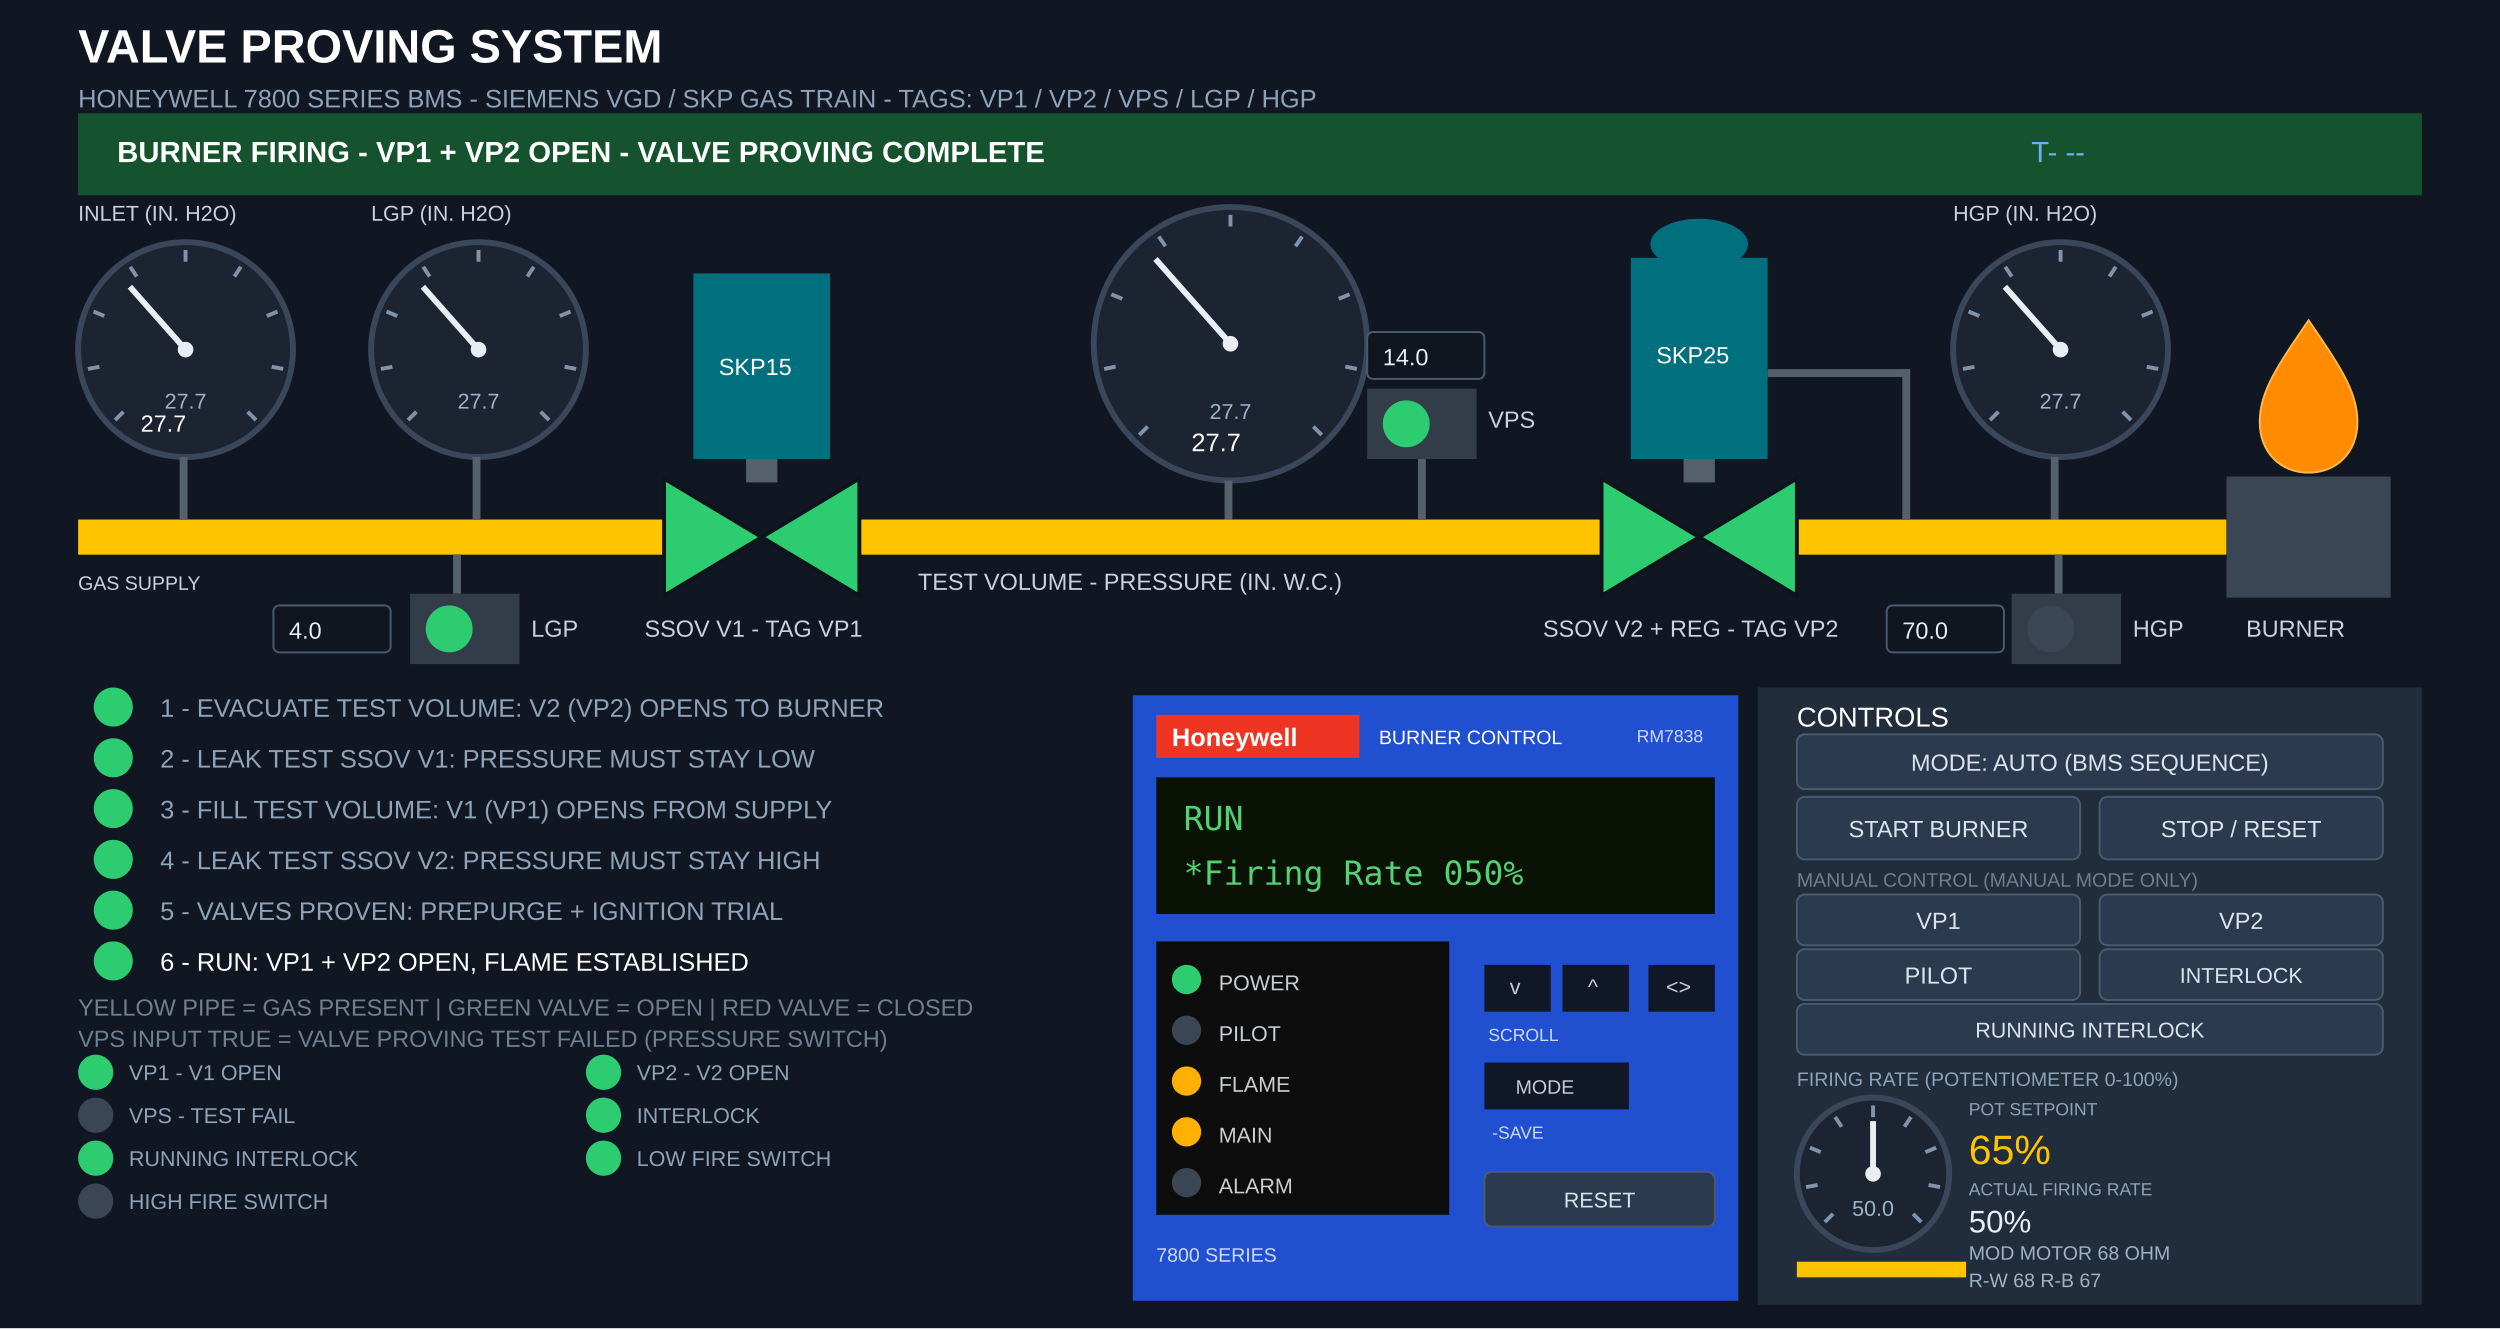
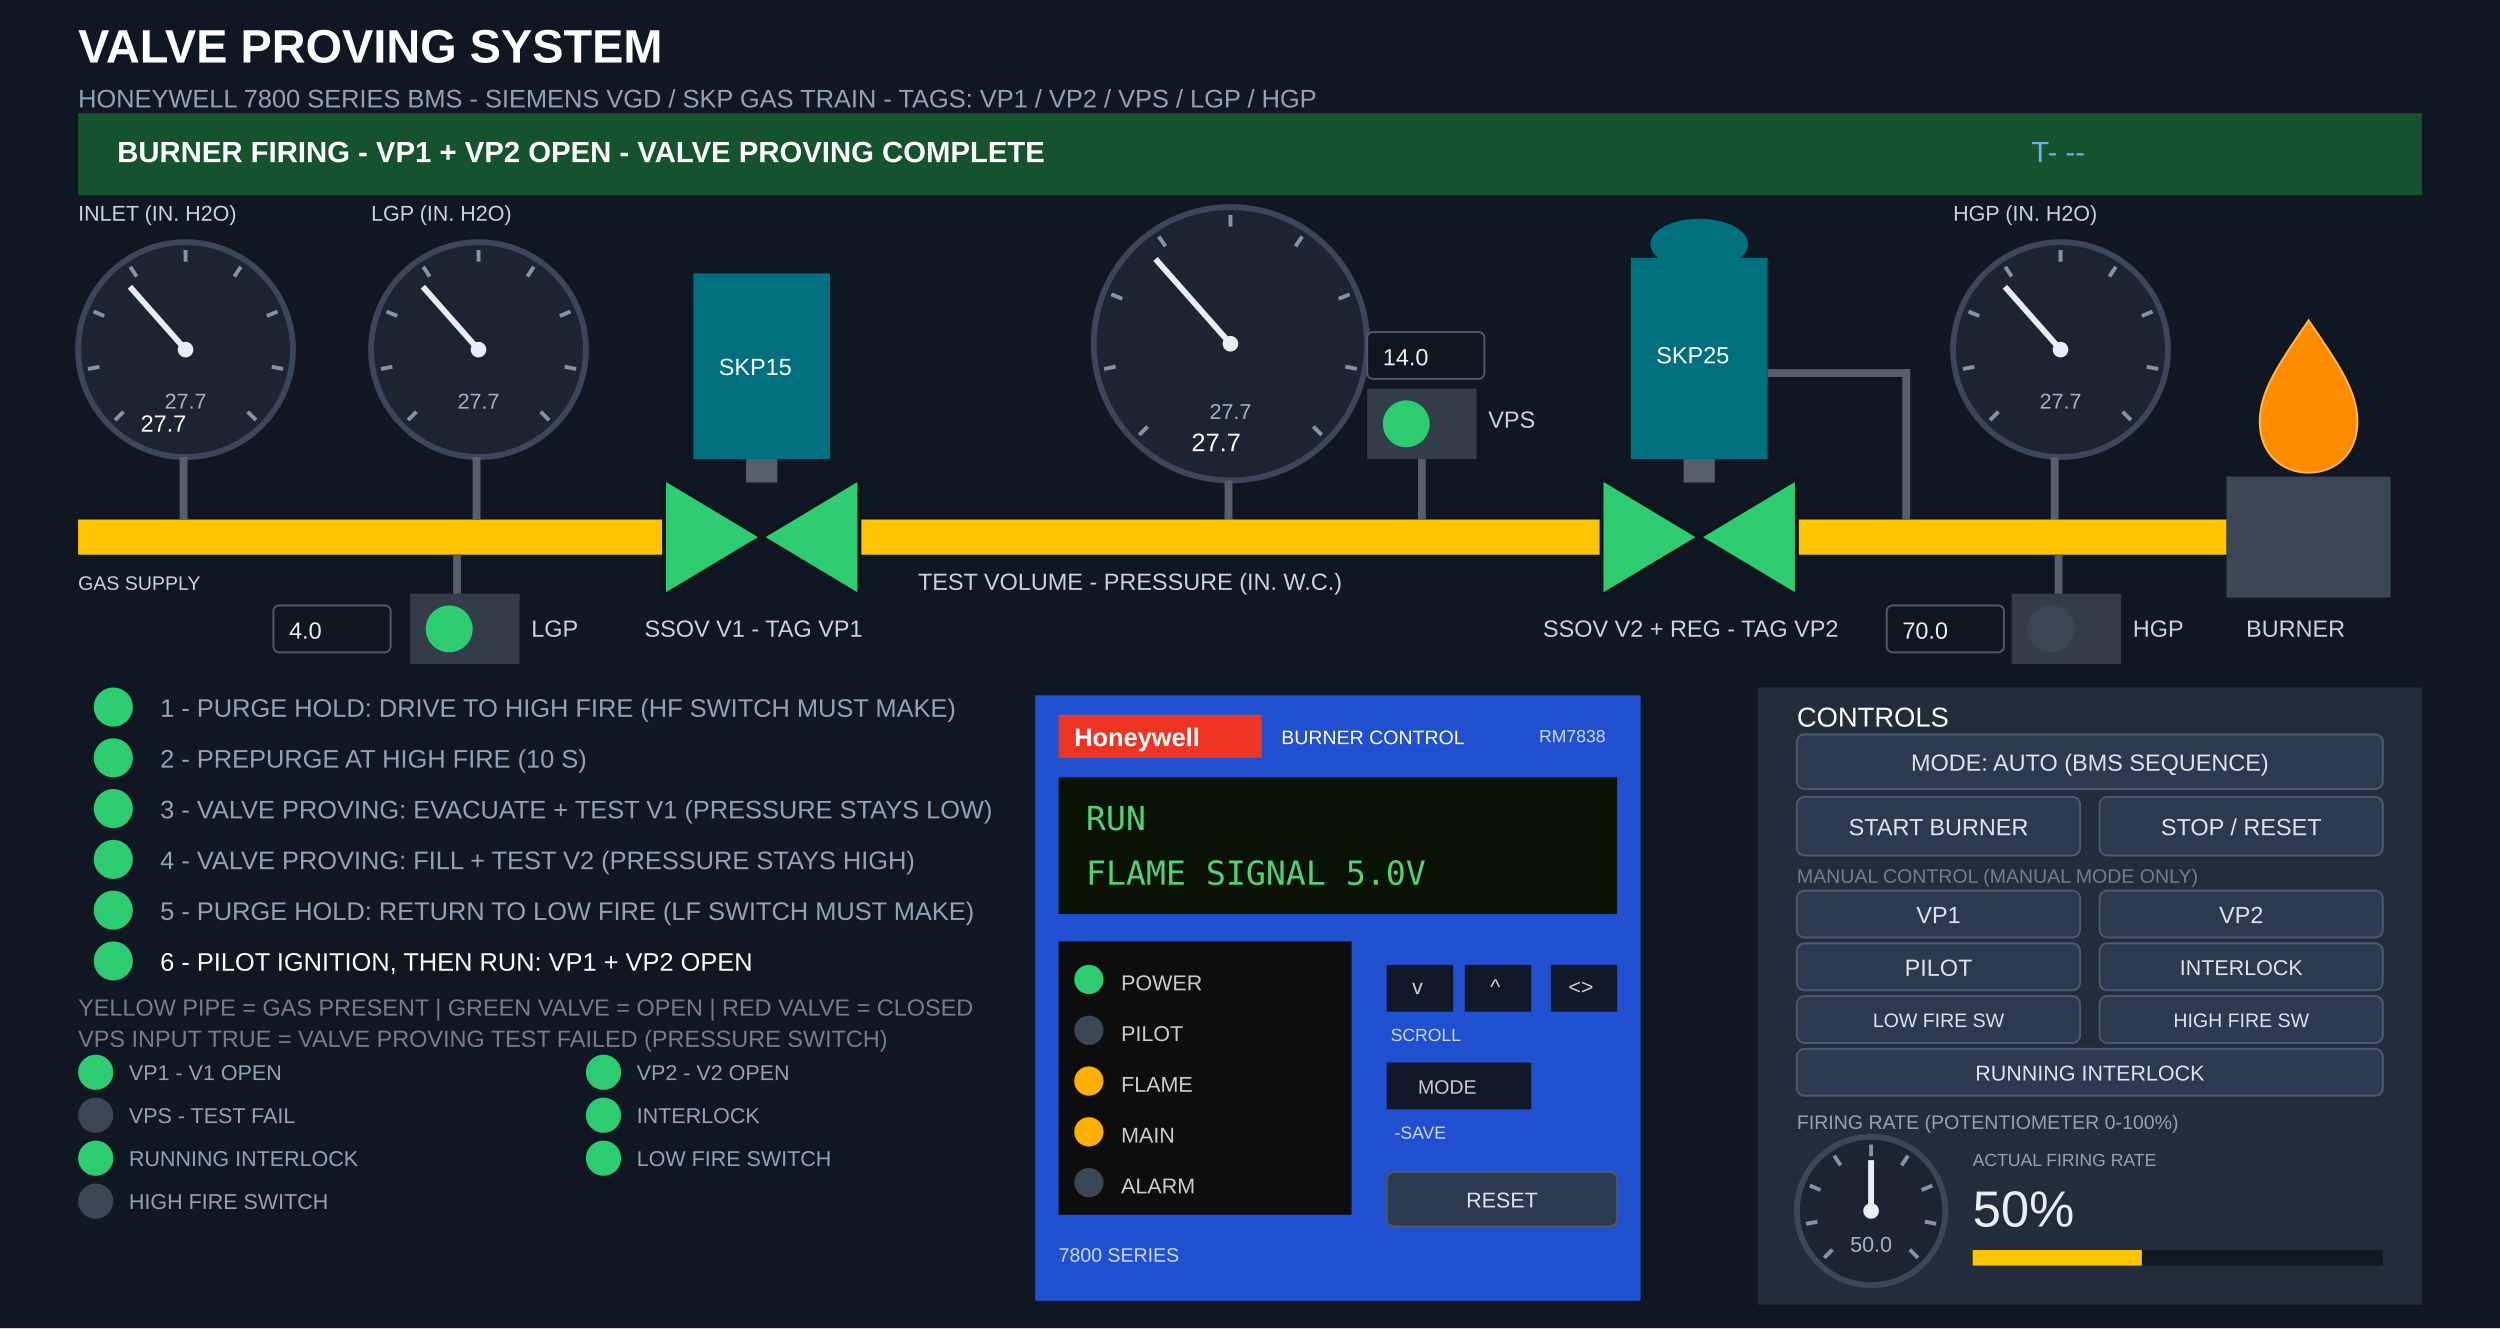
<svg xmlns="http://www.w3.org/2000/svg" width="1280" height="680" viewBox="0 0 1280 680">
  <rect width="1280" height="680" fill="#101722" />
  <text x="40.0" y="32.0" font-size="24.0" fill="#ffffff" font-family="Arial, sans-serif" font-weight="bold">VALVE PROVING SYSTEM</text>
  <text x="40.0" y="55.0" font-size="13.0" fill="#8fa3b8" font-family="Arial, sans-serif">HONEYWELL 7800 SERIES BMS - SIEMENS VGD / SKP GAS TRAIN - TAGS: VP1 / VP2 / VPS / LGP / HGP</text>
  <rect x="40.0" y="58.0" width="1200.0" height="42.0" fill="#14532D" />
  <text x="60.0" y="83.0" font-size="15.0" fill="#ffffff" font-family="Arial, sans-serif" font-weight="bold">BURNER FIRING - VP1 + VP2 OPEN - VALVE PROVING COMPLETE</text>
  <text x="1040.0" y="83.0" font-size="15.0" fill="#65b2ef" font-family="Arial, sans-serif">T- --</text>
  <circle cx="630.0" cy="176.0" r="70.0" fill="#1b2430" stroke="#3a475a" stroke-width="3" />
  <line x1="583.3" y1="222.7" x2="587.6" y2="218.4" stroke="#7f93ab" stroke-width="2" />
  <line x1="565.3" y1="188.9" x2="571.2" y2="187.7" stroke="#7f93ab" stroke-width="2" />
  <line x1="569.0" y1="150.7" x2="574.6" y2="153.0" stroke="#7f93ab" stroke-width="2" />
  <line x1="593.3" y1="121.1" x2="596.7" y2="126.1" stroke="#7f93ab" stroke-width="2" />
  <line x1="630.0" y1="110.0" x2="630.0" y2="116.0" stroke="#7f93ab" stroke-width="2" />
  <line x1="666.7" y1="121.1" x2="663.3" y2="126.1" stroke="#7f93ab" stroke-width="2" />
  <line x1="691.0" y1="150.7" x2="685.4" y2="153.0" stroke="#7f93ab" stroke-width="2" />
  <line x1="694.7" y1="188.9" x2="688.8" y2="187.7" stroke="#7f93ab" stroke-width="2" />
  <line x1="676.7" y1="222.7" x2="672.4" y2="218.4" stroke="#7f93ab" stroke-width="2" />
  <line x1="630.0" y1="176.0" x2="591.6" y2="132.6" stroke="#e8eef4" stroke-width="3" />
  <circle cx="630.0" cy="176.0" r="4" fill="#e8eef4" />
  <text x="630.0" y="214.5" font-size="11" fill="#9fb3c8" font-family="Arial" text-anchor="middle">27.7</text>
  <text x="610.0" y="231.0" font-size="13.0" fill="#ffffff" font-family="Arial, sans-serif">27.7</text>
  <rect x="627.0" y="246.0" width="4.0" height="20.0" fill="#55606c" />
  <text x="40.0" y="113.0" font-size="11.0" fill="#c8d3de" font-family="Arial, sans-serif">INLET (IN. H2O)</text>
  <circle cx="95.0" cy="179.0" r="55.0" fill="#1b2430" stroke="#3a475a" stroke-width="3" />
  <line x1="58.9" y1="215.1" x2="63.2" y2="210.8" stroke="#7f93ab" stroke-width="2" />
  <line x1="45.0" y1="188.9" x2="50.9" y2="187.8" stroke="#7f93ab" stroke-width="2" />
  <line x1="47.9" y1="159.5" x2="53.4" y2="161.8" stroke="#7f93ab" stroke-width="2" />
  <line x1="66.7" y1="136.6" x2="70.0" y2="141.6" stroke="#7f93ab" stroke-width="2" />
  <line x1="95.0" y1="128.0" x2="95.0" y2="134.0" stroke="#7f93ab" stroke-width="2" />
  <line x1="123.3" y1="136.6" x2="120.0" y2="141.6" stroke="#7f93ab" stroke-width="2" />
  <line x1="142.1" y1="159.5" x2="136.6" y2="161.8" stroke="#7f93ab" stroke-width="2" />
  <line x1="145.0" y1="188.9" x2="139.1" y2="187.8" stroke="#7f93ab" stroke-width="2" />
  <line x1="131.1" y1="215.1" x2="126.8" y2="210.8" stroke="#7f93ab" stroke-width="2" />
  <line x1="95.0" y1="179.0" x2="66.5" y2="146.8" stroke="#e8eef4" stroke-width="3" />
  <circle cx="95.0" cy="179.0" r="4" fill="#e8eef4" />
  <text x="95.0" y="209.2" font-size="11" fill="#9fb3c8" font-family="Arial" text-anchor="middle">27.7</text>
  <text x="72.0" y="221.0" font-size="12.0" fill="#ffffff" font-family="Arial, sans-serif">27.7</text>
  <text x="190.0" y="113.0" font-size="11.0" fill="#c8d3de" font-family="Arial, sans-serif">LGP (IN. H2O)</text>
  <circle cx="245.0" cy="179.0" r="55.0" fill="#1b2430" stroke="#3a475a" stroke-width="3" />
  <line x1="208.9" y1="215.1" x2="213.2" y2="210.8" stroke="#7f93ab" stroke-width="2" />
  <line x1="195.0" y1="188.9" x2="200.9" y2="187.8" stroke="#7f93ab" stroke-width="2" />
  <line x1="197.9" y1="159.5" x2="203.4" y2="161.8" stroke="#7f93ab" stroke-width="2" />
  <line x1="216.7" y1="136.6" x2="220.0" y2="141.6" stroke="#7f93ab" stroke-width="2" />
  <line x1="245.0" y1="128.0" x2="245.0" y2="134.0" stroke="#7f93ab" stroke-width="2" />
  <line x1="273.3" y1="136.6" x2="270.0" y2="141.6" stroke="#7f93ab" stroke-width="2" />
  <line x1="292.1" y1="159.5" x2="286.6" y2="161.8" stroke="#7f93ab" stroke-width="2" />
  <line x1="295.0" y1="188.9" x2="289.1" y2="187.8" stroke="#7f93ab" stroke-width="2" />
  <line x1="281.1" y1="215.1" x2="276.8" y2="210.8" stroke="#7f93ab" stroke-width="2" />
  <line x1="245.0" y1="179.0" x2="216.5" y2="146.8" stroke="#e8eef4" stroke-width="3" />
  <circle cx="245.0" cy="179.0" r="4" fill="#e8eef4" />
  <text x="245.0" y="209.2" font-size="11" fill="#9fb3c8" font-family="Arial" text-anchor="middle">27.7</text>
  <text x="1000.0" y="113.0" font-size="11.0" fill="#c8d3de" font-family="Arial, sans-serif">HGP (IN. H2O)</text>
  <circle cx="1055.0" cy="179.0" r="55.0" fill="#1b2430" stroke="#3a475a" stroke-width="3" />
  <line x1="1018.9" y1="215.1" x2="1023.2" y2="210.8" stroke="#7f93ab" stroke-width="2" />
  <line x1="1005.0" y1="188.9" x2="1010.9" y2="187.8" stroke="#7f93ab" stroke-width="2" />
  <line x1="1007.9" y1="159.5" x2="1013.4" y2="161.8" stroke="#7f93ab" stroke-width="2" />
  <line x1="1026.7" y1="136.6" x2="1030.0" y2="141.6" stroke="#7f93ab" stroke-width="2" />
  <line x1="1055.0" y1="128.0" x2="1055.0" y2="134.0" stroke="#7f93ab" stroke-width="2" />
  <line x1="1083.3" y1="136.6" x2="1080.0" y2="141.6" stroke="#7f93ab" stroke-width="2" />
  <line x1="1102.1" y1="159.5" x2="1096.6" y2="161.8" stroke="#7f93ab" stroke-width="2" />
  <line x1="1105.0" y1="188.9" x2="1099.1" y2="187.8" stroke="#7f93ab" stroke-width="2" />
  <line x1="1091.1" y1="215.1" x2="1086.8" y2="210.8" stroke="#7f93ab" stroke-width="2" />
  <line x1="1055.0" y1="179.0" x2="1026.5" y2="146.8" stroke="#e8eef4" stroke-width="3" />
  <circle cx="1055.0" cy="179.0" r="4" fill="#e8eef4" />
  <text x="1055.0" y="209.2" font-size="11" fill="#9fb3c8" font-family="Arial" text-anchor="middle">27.7</text>
  <rect x="1050.0" y="234.0" width="4.0" height="32.0" fill="#55606c" />
  <rect x="40.0" y="266.0" width="300.0" height="18.0" fill="#FFC400" />
  <rect x="440.0" y="266.0" width="380.0" height="18.0" fill="#FFC400" />
  <rect x="920.0" y="266.0" width="220.0" height="18.0" fill="#FFC400" />
  <rect x="726.0" y="235.0" width="4.0" height="31.0" fill="#55606c" />
  <rect x="700.0" y="199.0" width="56.0" height="36.0" fill="#333d49" />
  <ellipse cx="720.0" cy="217.0" rx="12.0" ry="12.0" fill="#2ECC71" />
  <text x="762.0" y="219.0" font-size="12.0" fill="#c8d3de" font-family="Arial, sans-serif">VPS</text>
  <rect x="92.0" y="234.0" width="4.0" height="32.0" fill="#55606c" />
  <rect x="242.0" y="234.0" width="4.0" height="32.0" fill="#55606c" />
  <rect x="232.0" y="284.0" width="4.0" height="20.0" fill="#55606c" />
  <rect x="210.0" y="304.0" width="56.0" height="36.0" fill="#333d49" />
  <ellipse cx="230.0" cy="322.0" rx="12.0" ry="12.0" fill="#2ECC71" />
  <text x="272.0" y="326.0" font-size="12.0" fill="#c8d3de" font-family="Arial, sans-serif">LGP</text>
  <rect x="1052.0" y="284.0" width="4.0" height="20.0" fill="#55606c" />
  <rect x="1030.0" y="304.0" width="56.0" height="36.0" fill="#333d49" />
  <ellipse cx="1050.0" cy="322.0" rx="12.0" ry="12.0" fill="#3b4654" />
  <text x="1092.0" y="326.0" font-size="12.0" fill="#c8d3de" font-family="Arial, sans-serif">HGP</text>
  <rect x="140.0" y="310.0" width="60.0" height="24.0" rx="3" fill="#0f1620" stroke="#4a5a6e" />
  <text x="148.0" y="327.0" font-size="12" fill="#e8eef4" font-family="Arial">4.0</text>
  <rect x="966.0" y="310.0" width="60.0" height="24.0" rx="3" fill="#0f1620" stroke="#4a5a6e" />
  <text x="974.0" y="327.0" font-size="12" fill="#e8eef4" font-family="Arial">70.0</text>
  <rect x="700.0" y="170.0" width="60.0" height="24.0" rx="3" fill="#0f1620" stroke="#4a5a6e" />
  <text x="708.0" y="187.0" font-size="12" fill="#e8eef4" font-family="Arial">14.0</text>
  <rect x="382.0" y="235.0" width="16.0" height="12.0" fill="#55606c" />
  <rect x="355.0" y="140.0" width="70.0" height="95.0" fill="#00707e" />
  <text x="368.0" y="192.0" font-size="12.0" fill="#ffffff" font-family="Arial, sans-serif">SKP15</text>
  <g transform="translate(340.0,245.0)">
    <path d="M 0 0 L 50 30 L 100 0 L 100 60 L 50 30 L 0 60 Z" fill="#2ECC71" stroke="#0e141b" stroke-width="2.0" />
  </g>
  <text x="330.0" y="326.0" font-size="12.0" fill="#c8d3de" font-family="Arial, sans-serif">SSOV V1 - TAG VP1</text>
  <rect x="862.0" y="235.0" width="16.0" height="12.0" fill="#55606c" />
  <ellipse cx="870.0" cy="125.0" rx="25.0" ry="13.0" fill="#00707e" />
  <rect x="835.0" y="132.0" width="70.0" height="103.0" fill="#00707e" />
  <text x="848.0" y="186.0" font-size="12.0" fill="#ffffff" font-family="Arial, sans-serif">SKP25</text>
  <rect x="905.0" y="189.0" width="73.0" height="4.0" fill="#55606c" />
  <rect x="974.0" y="189.0" width="4.0" height="77.0" fill="#55606c" />
  <g transform="translate(820.0,245.0)">
    <path d="M 0 0 L 50 30 L 100 0 L 100 60 L 50 30 L 0 60 Z" fill="#2ECC71" stroke="#0e141b" stroke-width="2.0" />
  </g>
  <text x="790.0" y="326.0" font-size="12.0" fill="#c8d3de" font-family="Arial, sans-serif">SSOV V2 + REG - TAG VP2</text>
  <rect x="1140.0" y="244.0" width="84.0" height="62.0" fill="#3b4654" />
  <text x="1150.0" y="326.0" font-size="12.0" fill="#c8d3de" font-family="Arial, sans-serif">BURNER</text>
  <g transform="translate(1157.0,164.0)">
    <path d="M 25 0 C 40 22 50 36 50 52 C 50 68 39 78 25 78 C 11 78 0 68 0 52 C 0 36 10 22 25 0 Z" fill="#FF8C00" stroke="#ffb84d" stroke-width="1.0" />
  </g>
  <text x="40.0" y="302.0" font-size="10.0" fill="#c8d3de" font-family="Arial, sans-serif">GAS SUPPLY</text>
  <text x="470.0" y="302.0" font-size="12.0" fill="#c8d3de" font-family="Arial, sans-serif">TEST VOLUME - PRESSURE (IN. W.C.)</text>
  <ellipse cx="58.0" cy="362.0" rx="10.0" ry="10.0" fill="#2ECC71" />
-   <text x="82.0" y="367.0" font-size="13.0" fill="#8fa3b8" font-family="Arial, sans-serif">1 - EVACUATE TEST VOLUME: V2 (VP2) OPENS TO BURNER</text>
+   <text x="82.0" y="367.0" font-size="13.0" fill="#8fa3b8" font-family="Arial, sans-serif">1 - PURGE HOLD: DRIVE TO HIGH FIRE (HF SWITCH MUST MAKE)</text>
  <ellipse cx="58.0" cy="388.0" rx="10.0" ry="10.0" fill="#2ECC71" />
-   <text x="82.0" y="393.0" font-size="13.0" fill="#8fa3b8" font-family="Arial, sans-serif">2 - LEAK TEST SSOV V1: PRESSURE MUST STAY LOW</text>
+   <text x="82.0" y="393.0" font-size="13.0" fill="#8fa3b8" font-family="Arial, sans-serif">2 - PREPURGE AT HIGH FIRE (10 S)</text>
  <ellipse cx="58.0" cy="414.0" rx="10.0" ry="10.0" fill="#2ECC71" />
-   <text x="82.0" y="419.0" font-size="13.0" fill="#8fa3b8" font-family="Arial, sans-serif">3 - FILL TEST VOLUME: V1 (VP1) OPENS FROM SUPPLY</text>
+   <text x="82.0" y="419.0" font-size="13.0" fill="#8fa3b8" font-family="Arial, sans-serif">3 - VALVE PROVING: EVACUATE + TEST V1 (PRESSURE STAYS LOW)</text>
  <ellipse cx="58.0" cy="440.0" rx="10.0" ry="10.0" fill="#2ECC71" />
-   <text x="82.0" y="445.0" font-size="13.0" fill="#8fa3b8" font-family="Arial, sans-serif">4 - LEAK TEST SSOV V2: PRESSURE MUST STAY HIGH</text>
+   <text x="82.0" y="445.0" font-size="13.0" fill="#8fa3b8" font-family="Arial, sans-serif">4 - VALVE PROVING: FILL + TEST V2 (PRESSURE STAYS HIGH)</text>
  <ellipse cx="58.0" cy="466.0" rx="10.0" ry="10.0" fill="#2ECC71" />
-   <text x="82.0" y="471.0" font-size="13.0" fill="#8fa3b8" font-family="Arial, sans-serif">5 - VALVES PROVEN: PREPURGE + IGNITION TRIAL</text>
+   <text x="82.0" y="471.0" font-size="13.0" fill="#8fa3b8" font-family="Arial, sans-serif">5 - PURGE HOLD: RETURN TO LOW FIRE (LF SWITCH MUST MAKE)</text>
  <ellipse cx="58.0" cy="492.0" rx="10.0" ry="10.0" fill="#2ECC71" />
-   <text x="82.0" y="497.0" font-size="13.0" fill="#ffffff" font-family="Arial, sans-serif">6 - RUN: VP1 + VP2 OPEN, FLAME ESTABLISHED</text>
+   <text x="82.0" y="497.0" font-size="13.0" fill="#ffffff" font-family="Arial, sans-serif">6 - PILOT IGNITION, THEN RUN: VP1 + VP2 OPEN</text>
  <text x="40.0" y="520.0" font-size="12.0" fill="#6e7f91" font-family="Arial, sans-serif">YELLOW PIPE = GAS PRESENT | GREEN VALVE = OPEN | RED VALVE = CLOSED</text>
  <text x="40.0" y="536.0" font-size="12.0" fill="#6e7f91" font-family="Arial, sans-serif">VPS INPUT TRUE = VALVE PROVING TEST FAILED (PRESSURE SWITCH)</text>
  <ellipse cx="49.0" cy="549.0" rx="9.0" ry="9.0" fill="#2ECC71" />
  <text x="66.0" y="553.0" font-size="11.0" fill="#8fa3b8" font-family="Arial, sans-serif">VP1 - V1 OPEN</text>
  <ellipse cx="309.0" cy="549.0" rx="9.0" ry="9.0" fill="#2ECC71" />
  <text x="326.0" y="553.0" font-size="11.0" fill="#8fa3b8" font-family="Arial, sans-serif">VP2 - V2 OPEN</text>
  <ellipse cx="49.0" cy="571.0" rx="9.0" ry="9.0" fill="#3b4654" />
  <text x="66.0" y="575.0" font-size="11.0" fill="#8fa3b8" font-family="Arial, sans-serif">VPS - TEST FAIL</text>
  <ellipse cx="309.0" cy="571.0" rx="9.0" ry="9.0" fill="#2ECC71" />
  <text x="326.0" y="575.0" font-size="11.0" fill="#8fa3b8" font-family="Arial, sans-serif">INTERLOCK</text>
  <ellipse cx="49.0" cy="593.0" rx="9.0" ry="9.0" fill="#2ECC71" />
  <text x="66.0" y="597.0" font-size="11.0" fill="#8fa3b8" font-family="Arial, sans-serif">RUNNING INTERLOCK</text>
  <ellipse cx="309.0" cy="593.0" rx="9.0" ry="9.0" fill="#2ECC71" />
  <text x="326.0" y="597.0" font-size="11.0" fill="#8fa3b8" font-family="Arial, sans-serif">LOW FIRE SWITCH</text>
  <ellipse cx="49.0" cy="615.0" rx="9.0" ry="9.0" fill="#3b4654" />
  <text x="66.0" y="619.0" font-size="11.0" fill="#8fa3b8" font-family="Arial, sans-serif">HIGH FIRE SWITCH</text>
-   <rect x="580.0" y="356.0" width="310.0" height="310.0" fill="#2050d0" />
-   <rect x="592.0" y="366.0" width="104.0" height="22.0" fill="#ee3524" />
-   <text x="600.0" y="382.0" font-size="13.0" fill="#ffffff" font-family="Arial, sans-serif" font-weight="bold">Honeywell</text>
-   <text x="706.0" y="381.0" font-size="10.0" fill="#ffffff" font-family="Arial, sans-serif">BURNER CONTROL</text>
-   <text x="838.0" y="380.0" font-size="9.0" fill="#cfd8ff" font-family="Arial, sans-serif">RM7838</text>
-   <rect x="592.0" y="398.0" width="286.0" height="70.0" fill="#0a1206" />
-   <text x="606.0" y="425.0" font-size="17.0" fill="#52d273" font-family="monospace">RUN</text>
-   <text x="606.0" y="453.0" font-size="17.0" fill="#52d273" font-family="monospace">*Firing Rate  050%</text>
-   <rect x="592.0" y="482.0" width="150.0" height="140.0" fill="#0d0d0d" />
-   <ellipse cx="607.5" cy="501.5" rx="7.5" ry="7.5" fill="#2ECC71" />
-   <text x="624.0" y="507.0" font-size="11.0" fill="#c9ced3" font-family="Arial, sans-serif">POWER</text>
-   <ellipse cx="607.5" cy="527.5" rx="7.5" ry="7.5" fill="#3b4654" />
-   <text x="624.0" y="533.0" font-size="11.0" fill="#c9ced3" font-family="Arial, sans-serif">PILOT</text>
-   <ellipse cx="607.5" cy="553.5" rx="7.5" ry="7.5" fill="#FFB000" />
-   <text x="624.0" y="559.0" font-size="11.0" fill="#c9ced3" font-family="Arial, sans-serif">FLAME</text>
-   <ellipse cx="607.5" cy="579.5" rx="7.5" ry="7.5" fill="#FFB000" />
-   <text x="624.0" y="585.0" font-size="11.0" fill="#c9ced3" font-family="Arial, sans-serif">MAIN</text>
-   <ellipse cx="607.5" cy="605.5" rx="7.5" ry="7.5" fill="#3b4654" />
-   <text x="624.0" y="611.0" font-size="11.0" fill="#c9ced3" font-family="Arial, sans-serif">ALARM</text>
-   <rect x="760.0" y="494.0" width="34.0" height="24.0" fill="#101828" />
-   <text x="773.0" y="509.0" font-size="11.0" fill="#c9ced3" font-family="Arial, sans-serif">v</text>
-   <rect x="800.0" y="494.0" width="34.0" height="24.0" fill="#101828" />
-   <text x="813.0" y="509.0" font-size="11.0" fill="#c9ced3" font-family="Arial, sans-serif">^</text>
-   <rect x="844.0" y="494.0" width="34.0" height="24.0" fill="#101828" />
-   <text x="853.0" y="509.0" font-size="11.0" fill="#c9ced3" font-family="Arial, sans-serif">&lt;&gt;</text>
-   <text x="762.0" y="533.0" font-size="9.0" fill="#cfd8ff" font-family="Arial, sans-serif">SCROLL</text>
-   <rect x="760.0" y="544.0" width="74.0" height="24.0" fill="#101828" />
-   <text x="776.0" y="560.0" font-size="10.0" fill="#c9ced3" font-family="Arial, sans-serif">MODE</text>
-   <text x="764.0" y="583.0" font-size="9.0" fill="#cfd8ff" font-family="Arial, sans-serif">-SAVE</text>
-   <rect x="760.0" y="600.0" width="118.0" height="28.0" rx="4" fill="#2b3a4e" stroke="#4a5a6e" />
-   <text x="819.0" y="618.231" font-size="11.0" fill="#dbe4ee" font-family="Arial" text-anchor="middle">RESET</text>
-   <text x="592.0" y="646.0" font-size="10.0" fill="#cfd8ff" font-family="Arial, sans-serif">7800 SERIES</text>
+   <rect x="530.0" y="356.0" width="310.0" height="310.0" fill="#2050d0" />
+   <rect x="542.0" y="366.0" width="104.0" height="22.0" fill="#ee3524" />
+   <text x="550.0" y="382.0" font-size="13.0" fill="#ffffff" font-family="Arial, sans-serif" font-weight="bold">Honeywell</text>
+   <text x="656.0" y="381.0" font-size="10.0" fill="#ffffff" font-family="Arial, sans-serif">BURNER CONTROL</text>
+   <text x="788.0" y="380.0" font-size="9.0" fill="#cfd8ff" font-family="Arial, sans-serif">RM7838</text>
+   <rect x="542.0" y="398.0" width="286.0" height="70.0" fill="#0a1206" />
+   <text x="556.0" y="425.0" font-size="17.0" fill="#52d273" font-family="monospace">RUN</text>
+   <text x="556.0" y="453.0" font-size="17.0" fill="#52d273" font-family="monospace">FLAME SIGNAL          5.0V</text>
+   <rect x="542.0" y="482.0" width="150.0" height="140.0" fill="#0d0d0d" />
+   <ellipse cx="557.5" cy="501.5" rx="7.5" ry="7.5" fill="#2ECC71" />
+   <text x="574.0" y="507.0" font-size="11.0" fill="#c9ced3" font-family="Arial, sans-serif">POWER</text>
+   <ellipse cx="557.5" cy="527.5" rx="7.5" ry="7.5" fill="#3b4654" />
+   <text x="574.0" y="533.0" font-size="11.0" fill="#c9ced3" font-family="Arial, sans-serif">PILOT</text>
+   <ellipse cx="557.5" cy="553.5" rx="7.5" ry="7.5" fill="#FFB000" />
+   <text x="574.0" y="559.0" font-size="11.0" fill="#c9ced3" font-family="Arial, sans-serif">FLAME</text>
+   <ellipse cx="557.5" cy="579.5" rx="7.5" ry="7.5" fill="#FFB000" />
+   <text x="574.0" y="585.0" font-size="11.0" fill="#c9ced3" font-family="Arial, sans-serif">MAIN</text>
+   <ellipse cx="557.5" cy="605.5" rx="7.5" ry="7.5" fill="#3b4654" />
+   <text x="574.0" y="611.0" font-size="11.0" fill="#c9ced3" font-family="Arial, sans-serif">ALARM</text>
+   <rect x="710.0" y="494.0" width="34.0" height="24.0" fill="#101828" />
+   <text x="723.0" y="509.0" font-size="11.0" fill="#c9ced3" font-family="Arial, sans-serif">v</text>
+   <rect x="750.0" y="494.0" width="34.0" height="24.0" fill="#101828" />
+   <text x="763.0" y="509.0" font-size="11.0" fill="#c9ced3" font-family="Arial, sans-serif">^</text>
+   <rect x="794.0" y="494.0" width="34.0" height="24.0" fill="#101828" />
+   <text x="803.0" y="509.0" font-size="11.0" fill="#c9ced3" font-family="Arial, sans-serif">&lt;&gt;</text>
+   <text x="712.0" y="533.0" font-size="9.0" fill="#cfd8ff" font-family="Arial, sans-serif">SCROLL</text>
+   <rect x="710.0" y="544.0" width="74.0" height="24.0" fill="#101828" />
+   <text x="726.0" y="560.0" font-size="10.0" fill="#c9ced3" font-family="Arial, sans-serif">MODE</text>
+   <text x="714.0" y="583.0" font-size="9.0" fill="#cfd8ff" font-family="Arial, sans-serif">-SAVE</text>
+   <rect x="710.0" y="600.0" width="118.0" height="28.0" rx="4" fill="#2b3a4e" stroke="#4a5a6e" />
+   <text x="769.0" y="618.231" font-size="11.0" fill="#dbe4ee" font-family="Arial" text-anchor="middle">RESET</text>
+   <text x="542.0" y="646.0" font-size="10.0" fill="#cfd8ff" font-family="Arial, sans-serif">7800 SERIES</text>
  <rect x="900.0" y="352.0" width="340.0" height="316.0" fill="#212d3b" />
  <text x="920.0" y="372.0" font-size="14.0" fill="#ffffff" font-family="Arial, sans-serif">CONTROLS</text>
  <rect x="920.0" y="376.0" width="300.0" height="28.0" rx="4" fill="#2b3a4e" stroke="#4a5a6e" />
  <text x="1070.0" y="394.615" font-size="12.0" fill="#dbe4ee" font-family="Arial" text-anchor="middle">MODE: AUTO (BMS SEQUENCE)</text>
-   <rect x="920.0" y="408.0" width="145.0" height="32.0" rx="4" fill="#2b3a4e" stroke="#4a5a6e" />
-   <text x="992.5" y="428.615" font-size="12.0" fill="#dbe4ee" font-family="Arial" text-anchor="middle">START BURNER</text>
-   <rect x="1075.0" y="408.0" width="145.0" height="32.0" rx="4" fill="#2b3a4e" stroke="#4a5a6e" />
-   <text x="1147.5" y="428.615" font-size="12.0" fill="#dbe4ee" font-family="Arial" text-anchor="middle">STOP / RESET</text>
-   <text x="920.0" y="454.0" font-size="10.0" fill="#6e7f91" font-family="Arial, sans-serif">MANUAL CONTROL (MANUAL MODE ONLY)</text>
-   <rect x="920.0" y="458.0" width="145.0" height="26.0" rx="4" fill="#2b3a4e" stroke="#4a5a6e" />
-   <text x="992.5" y="475.615" font-size="12.0" fill="#dbe4ee" font-family="Arial" text-anchor="middle">VP1</text>
-   <rect x="1075.0" y="458.0" width="145.0" height="26.0" rx="4" fill="#2b3a4e" stroke="#4a5a6e" />
-   <text x="1147.5" y="475.615" font-size="12.0" fill="#dbe4ee" font-family="Arial" text-anchor="middle">VP2</text>
-   <rect x="920.0" y="486.0" width="145.0" height="26.0" rx="4" fill="#2b3a4e" stroke="#4a5a6e" />
-   <text x="992.5" y="503.615" font-size="12.0" fill="#dbe4ee" font-family="Arial" text-anchor="middle">PILOT</text>
-   <rect x="1075.0" y="486.0" width="145.0" height="26.0" rx="4" fill="#2b3a4e" stroke="#4a5a6e" />
-   <text x="1147.5" y="503.231" font-size="11.0" fill="#dbe4ee" font-family="Arial" text-anchor="middle">INTERLOCK</text>
-   <rect x="920.0" y="514.0" width="300.0" height="26.0" rx="4" fill="#2b3a4e" stroke="#4a5a6e" />
-   <text x="1070.0" y="531.231" font-size="11.0" fill="#dbe4ee" font-family="Arial" text-anchor="middle">RUNNING INTERLOCK</text>
-   <text x="920.0" y="556.0" font-size="10.0" fill="#8fa3b8" font-family="Arial, sans-serif">FIRING RATE (POTENTIOMETER 0-100%)</text>
-   <circle cx="959.0" cy="601.0" r="39.0" fill="#1b2430" stroke="#3a475a" stroke-width="3" />
-   <line x1="934.3" y1="625.7" x2="938.5" y2="621.5" stroke="#7f93ab" stroke-width="2" />
-   <line x1="924.7" y1="607.8" x2="930.6" y2="606.7" stroke="#7f93ab" stroke-width="2" />
-   <line x1="926.7" y1="587.6" x2="932.2" y2="589.9" stroke="#7f93ab" stroke-width="2" />
-   <line x1="939.6" y1="571.9" x2="942.9" y2="576.9" stroke="#7f93ab" stroke-width="2" />
-   <line x1="959.0" y1="566.0" x2="959.0" y2="572.0" stroke="#7f93ab" stroke-width="2" />
-   <line x1="978.4" y1="571.9" x2="975.1" y2="576.9" stroke="#7f93ab" stroke-width="2" />
-   <line x1="991.3" y1="587.6" x2="985.8" y2="589.9" stroke="#7f93ab" stroke-width="2" />
-   <line x1="993.3" y1="607.8" x2="987.4" y2="606.7" stroke="#7f93ab" stroke-width="2" />
-   <line x1="983.7" y1="625.7" x2="979.5" y2="621.5" stroke="#7f93ab" stroke-width="2" />
-   <line x1="959.0" y1="601.0" x2="959.0" y2="574.0" stroke="#e8eef4" stroke-width="3" />
-   <circle cx="959.0" cy="601.0" r="4" fill="#e8eef4" />
-   <text x="959.0" y="622.5" font-size="11" fill="#9fb3c8" font-family="Arial" text-anchor="middle">50.0</text>
-   <text x="1008.0" y="571.0" font-size="9.0" fill="#8fa3b8" font-family="Arial, sans-serif">POT SETPOINT</text>
-   <text x="1008.0" y="596.0" font-size="21.0" fill="#ffc400" font-family="Arial, sans-serif">65%</text>
-   <text x="1008.0" y="612.0" font-size="9.0" fill="#8fa3b8" font-family="Arial, sans-serif">ACTUAL FIRING RATE</text>
-   <text x="1008.0" y="631.0" font-size="16.0" fill="#e8eef4" font-family="Arial, sans-serif">50%</text>
-   <text x="1008.0" y="645.0" font-size="10.0" fill="#9fb3c8" font-family="Arial, sans-serif">MOD MOTOR  68 OHM</text>
-   <text x="1008.0" y="659.0" font-size="10.0" fill="#9fb3c8" font-family="Arial, sans-serif">R-W 68   R-B 67</text>
-   <rect x="920.0" y="646.0" width="78.0" height="8.0" fill="#101820" />
-   <rect x="920.0" y="646.0" width="86.622" height="8.0" fill="#ffc400" />
+   <rect x="920.0" y="408.0" width="145.0" height="30.0" rx="4" fill="#2b3a4e" stroke="#4a5a6e" />
+   <text x="992.5" y="427.615" font-size="12.0" fill="#dbe4ee" font-family="Arial" text-anchor="middle">START BURNER</text>
+   <rect x="1075.0" y="408.0" width="145.0" height="30.0" rx="4" fill="#2b3a4e" stroke="#4a5a6e" />
+   <text x="1147.5" y="427.615" font-size="12.0" fill="#dbe4ee" font-family="Arial" text-anchor="middle">STOP / RESET</text>
+   <text x="920.0" y="452.0" font-size="10.0" fill="#6e7f91" font-family="Arial, sans-serif">MANUAL CONTROL (MANUAL MODE ONLY)</text>
+   <rect x="920.0" y="456.0" width="145.0" height="24.0" rx="4" fill="#2b3a4e" stroke="#4a5a6e" />
+   <text x="992.5" y="472.615" font-size="12.0" fill="#dbe4ee" font-family="Arial" text-anchor="middle">VP1</text>
+   <rect x="1075.0" y="456.0" width="145.0" height="24.0" rx="4" fill="#2b3a4e" stroke="#4a5a6e" />
+   <text x="1147.5" y="472.615" font-size="12.0" fill="#dbe4ee" font-family="Arial" text-anchor="middle">VP2</text>
+   <rect x="920.0" y="483.0" width="145.0" height="24.0" rx="4" fill="#2b3a4e" stroke="#4a5a6e" />
+   <text x="992.5" y="499.615" font-size="12.0" fill="#dbe4ee" font-family="Arial" text-anchor="middle">PILOT</text>
+   <rect x="1075.0" y="483.0" width="145.0" height="24.0" rx="4" fill="#2b3a4e" stroke="#4a5a6e" />
+   <text x="1147.5" y="499.231" font-size="11.0" fill="#dbe4ee" font-family="Arial" text-anchor="middle">INTERLOCK</text>
+   <rect x="920.0" y="510.0" width="145.0" height="24.0" rx="4" fill="#2b3a4e" stroke="#4a5a6e" />
+   <text x="992.5" y="525.846" font-size="10.0" fill="#dbe4ee" font-family="Arial" text-anchor="middle">LOW FIRE SW</text>
+   <rect x="1075.0" y="510.0" width="145.0" height="24.0" rx="4" fill="#2b3a4e" stroke="#4a5a6e" />
+   <text x="1147.5" y="525.846" font-size="10.0" fill="#dbe4ee" font-family="Arial" text-anchor="middle">HIGH FIRE SW</text>
+   <rect x="920.0" y="537.0" width="300.0" height="24.0" rx="4" fill="#2b3a4e" stroke="#4a5a6e" />
+   <text x="1070.0" y="553.231" font-size="11.0" fill="#dbe4ee" font-family="Arial" text-anchor="middle">RUNNING INTERLOCK</text>
+   <text x="920.0" y="578.0" font-size="10.0" fill="#8fa3b8" font-family="Arial, sans-serif">FIRING RATE (POTENTIOMETER 0-100%)</text>
+   <circle cx="958.0" cy="620.0" r="38.0" fill="#1b2430" stroke="#3a475a" stroke-width="3" />
+   <line x1="934.0" y1="644.0" x2="938.2" y2="639.8" stroke="#7f93ab" stroke-width="2" />
+   <line x1="924.7" y1="626.6" x2="930.5" y2="625.5" stroke="#7f93ab" stroke-width="2" />
+   <line x1="926.6" y1="607.0" x2="932.1" y2="609.3" stroke="#7f93ab" stroke-width="2" />
+   <line x1="939.1" y1="591.7" x2="942.4" y2="596.7" stroke="#7f93ab" stroke-width="2" />
+   <line x1="958.0" y1="586.0" x2="958.0" y2="592.0" stroke="#7f93ab" stroke-width="2" />
+   <line x1="976.9" y1="591.7" x2="973.6" y2="596.7" stroke="#7f93ab" stroke-width="2" />
+   <line x1="989.4" y1="607.0" x2="983.9" y2="609.3" stroke="#7f93ab" stroke-width="2" />
+   <line x1="991.3" y1="626.6" x2="985.5" y2="625.5" stroke="#7f93ab" stroke-width="2" />
+   <line x1="982.0" y1="644.0" x2="977.8" y2="639.8" stroke="#7f93ab" stroke-width="2" />
+   <line x1="958.0" y1="620.0" x2="958.0" y2="594.0" stroke="#e8eef4" stroke-width="3" />
+   <circle cx="958.0" cy="620.0" r="4" fill="#e8eef4" />
+   <text x="958.0" y="640.9" font-size="11" fill="#9fb3c8" font-family="Arial" text-anchor="middle">50.0</text>
+   <text x="1010.0" y="597.0" font-size="9.0" fill="#8fa3b8" font-family="Arial, sans-serif">ACTUAL FIRING RATE</text>
+   <text x="1010.0" y="628.0" font-size="26.0" fill="#e8eef4" font-family="Arial, sans-serif">50%</text>
+   <rect x="1010.0" y="640.0" width="210.0" height="8.0" fill="#101820" />
+   <rect x="1010.0" y="640.0" width="86.622" height="8.0" fill="#ffc400" />
</svg>
